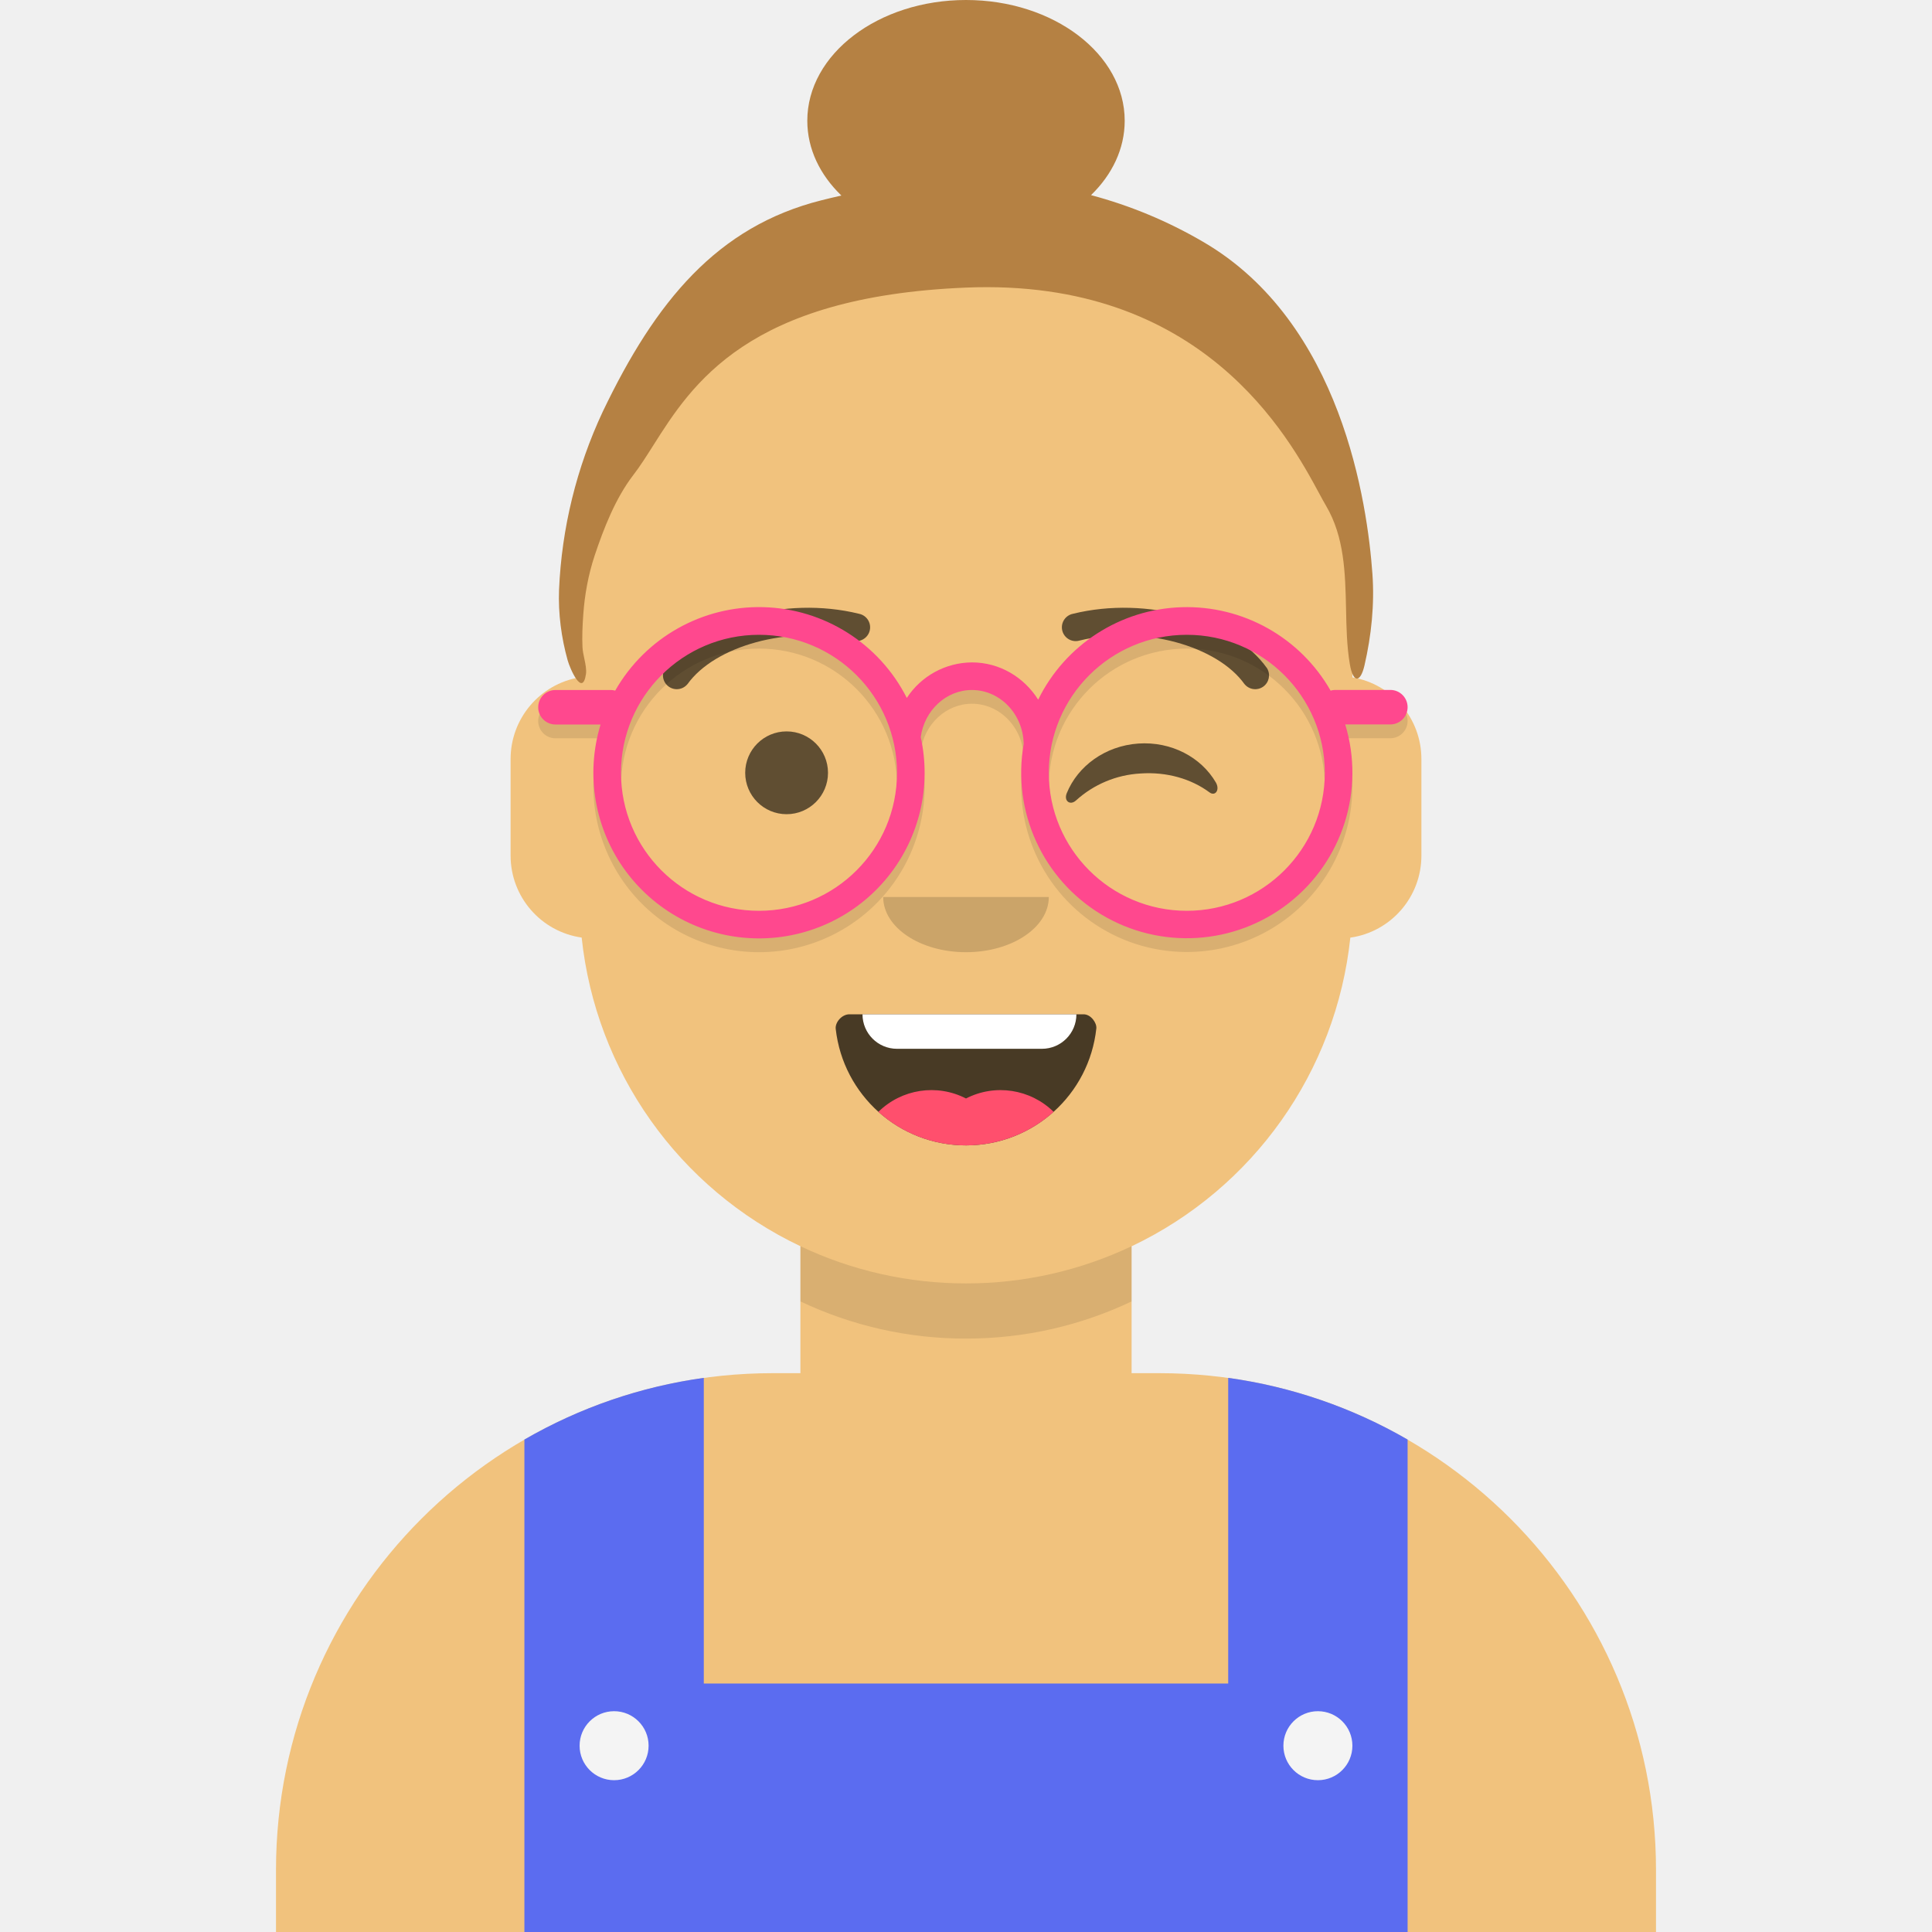
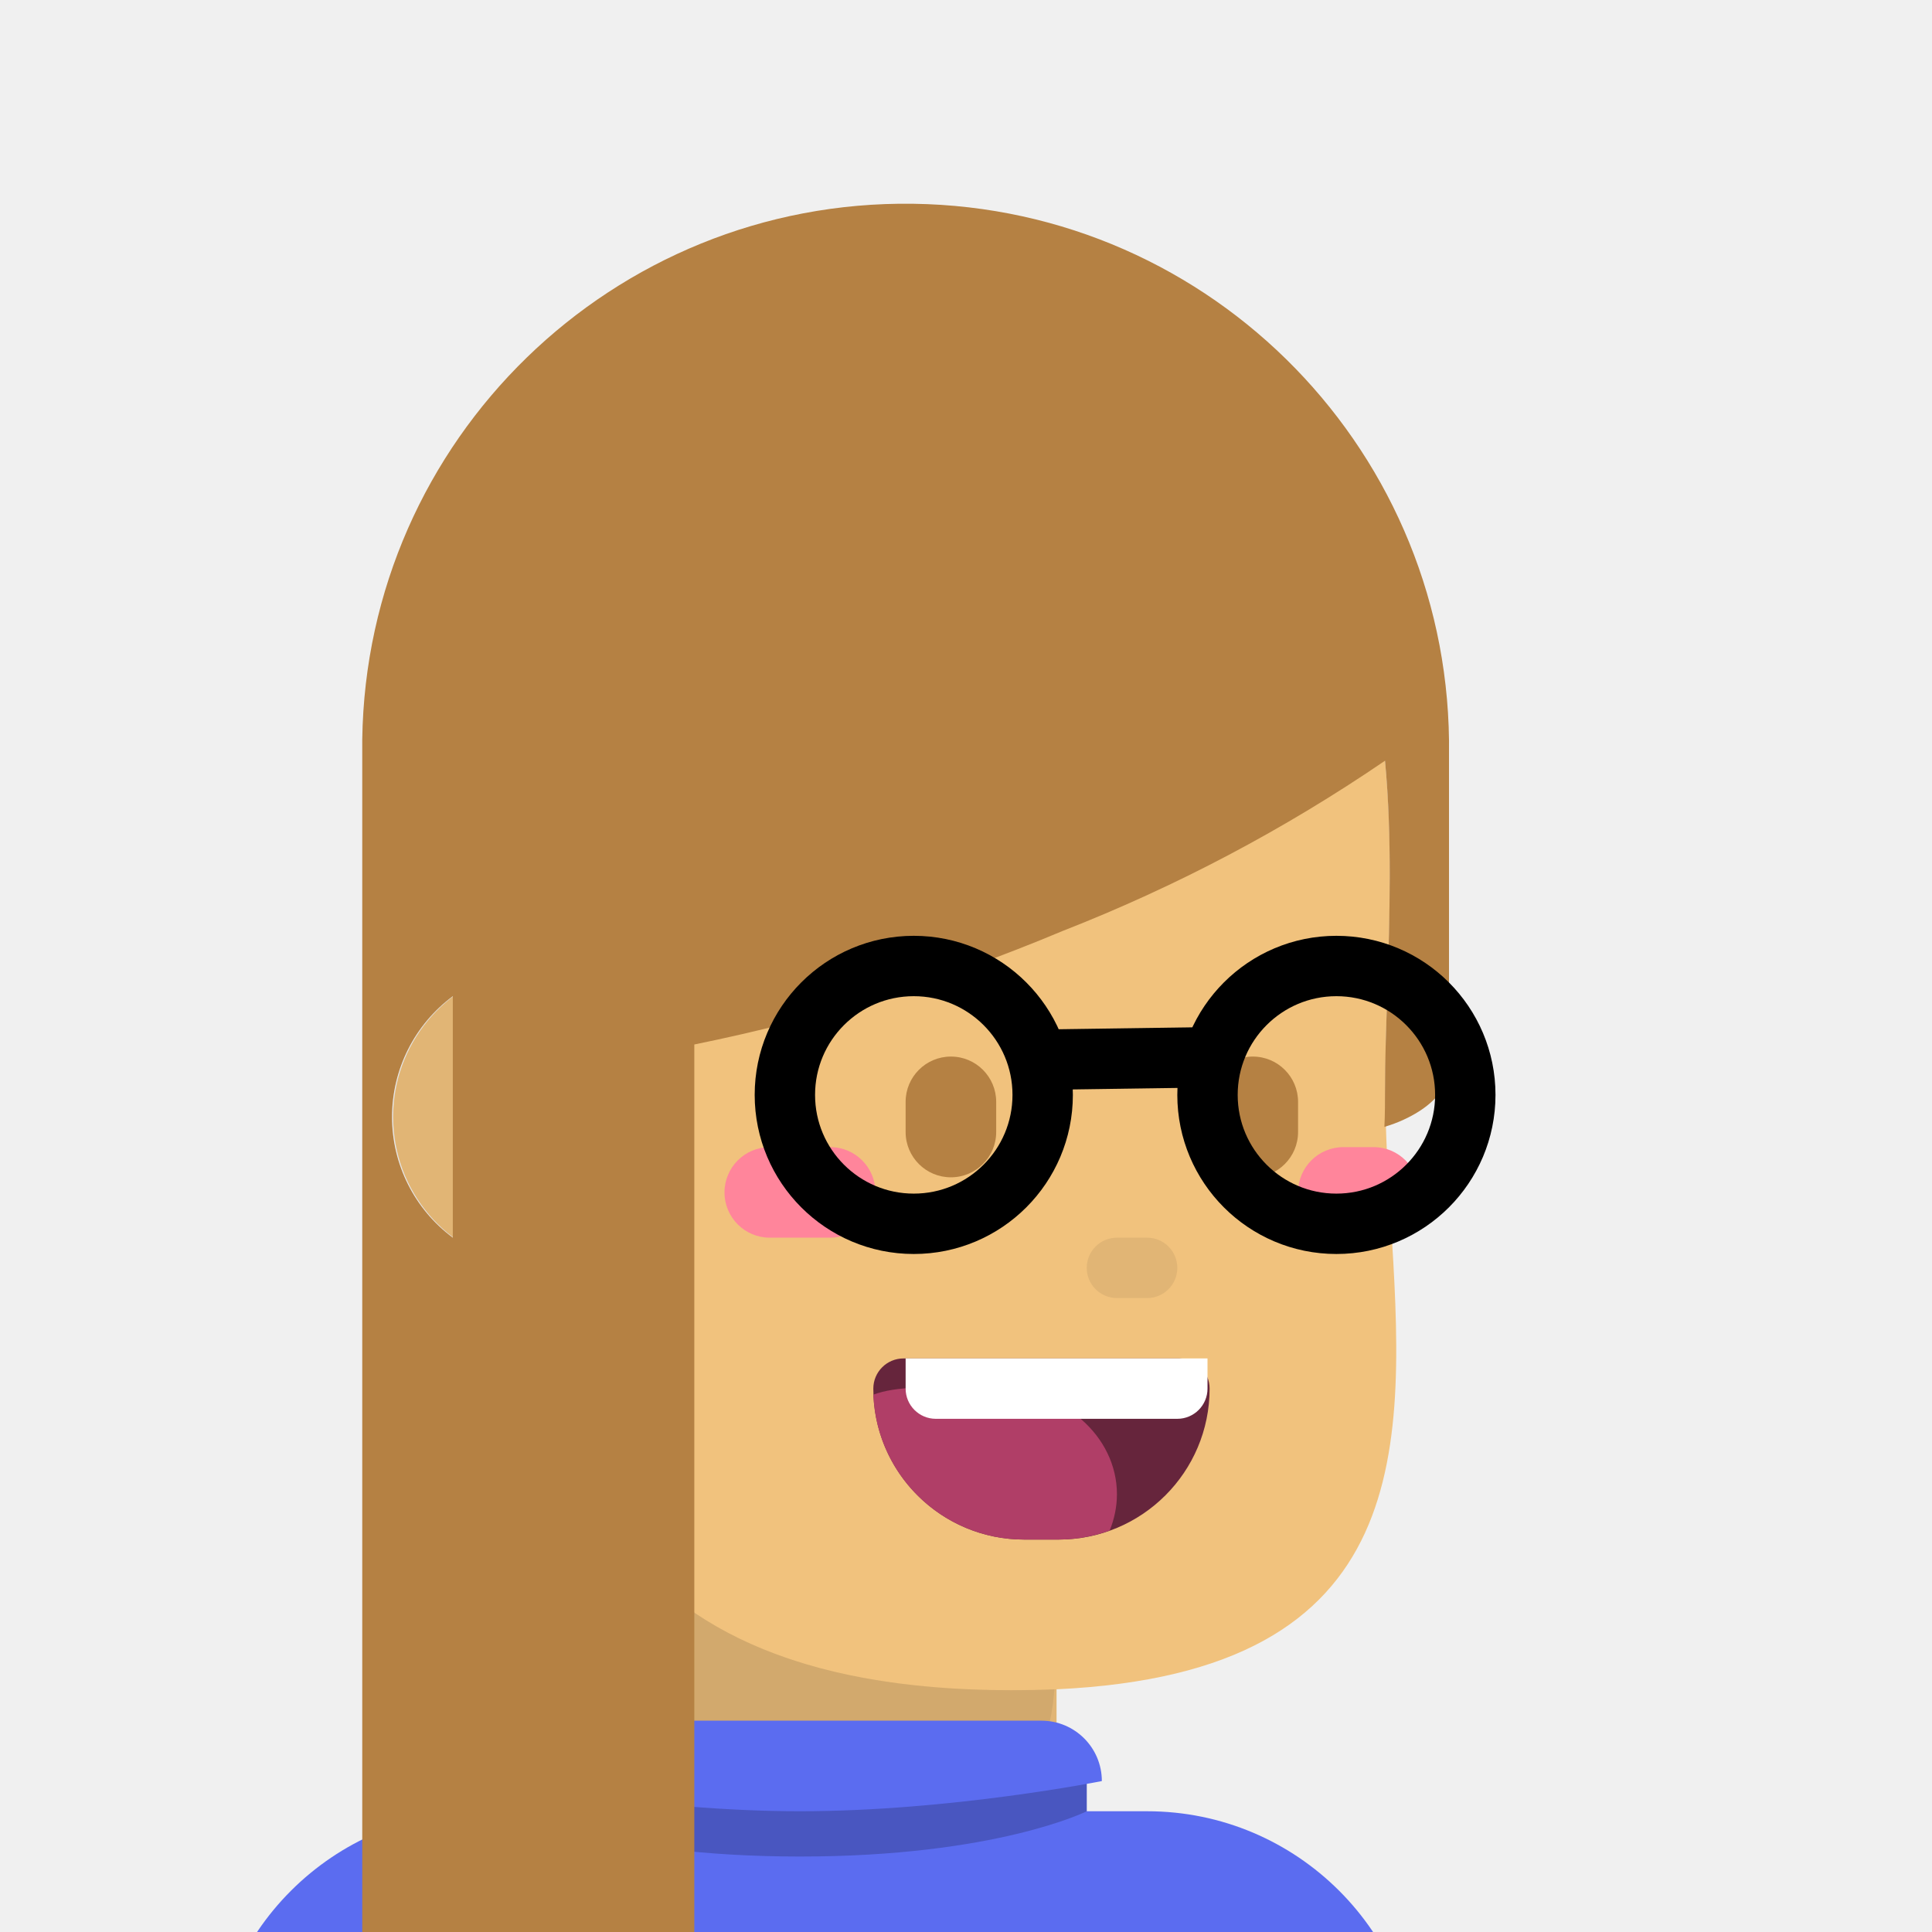
- <svg xmlns="http://www.w3.org/2000/svg" viewBox="0 0 280 280" fill="none" shape-rendering="auto">
+ <svg xmlns="http://www.w3.org/2000/svg" viewBox="0 0 64 64" fill="none" shape-rendering="auto">
  <mask id="viewboxMask">
-     <rect width="280" height="280" rx="0" ry="0" x="0" y="0" fill="#fff" />
+     <rect width="64" height="64" rx="0" ry="0" x="0" y="0" fill="#fff" />
  </mask>
  <g mask="url(#viewboxMask)">
-     <g transform="translate(8)">
-       <path d="M132 36a56 56 0 0 0-56 56v6.17A12 12 0 0 0 66 110v14a12 12 0 0 0 10.3 11.88 56.04 56.04 0 0 0 31.7 44.73v18.4h-4a72 72 0 0 0-72 72v9h200v-9a72 72 0 0 0-72-72h-4v-18.39a56.04 56.04 0 0 0 31.7-44.73A12 12 0 0 0 198 124v-14a12 12 0 0 0-10-11.83V92a56 56 0 0 0-56-56Z" fill="#f1c27d" />
-       <path d="M108 180.61v8a55.79 55.79 0 0 0 24 5.39c8.59 0 16.73-1.93 24-5.39v-8a55.79 55.79 0 0 1-24 5.39 55.79 55.79 0 0 1-24-5.39Z" fill="#000" fill-opacity=".1" />
-       <g transform="translate(0 170)">
-         <path d="M196 38.63V110H68V38.63a71.52 71.52 0 0 1 26-8.94v44.3h76V29.69a71.52 71.52 0 0 1 26 8.94Z" fill="#5b6cf0" />
-         <path d="M86 83a5 5 0 1 1-10 0 5 5 0 0 1 10 0ZM188 83a5 5 0 1 1-10 0 5 5 0 0 1 10 0Z" fill="#F4F4F4" />
+     <path d="M46.07 40.4c.47 7.5.94 15-11.07 15.56v9.91S31.36 68 26.5 68c-4.86 0-8.5-3.48-8.5-3.48V45.1c-.2-1.02-.33-2.06-.41-3.12a5 5 0 0 1-.9-9.8C15.37 22.63 17.52 13 32 13c14.59 0 14.24 11.08 13.96 19.81-.04 1.15-.07 2.25-.07 3.29 0 1.4.09 2.86.18 4.3Z" fill="#f1c27d" />
+     <path d="M17.59 41.98c-.16-1.97-.16-3.97-.16-5.88a46.7 46.7 0 0 1-.73-3.93 5 5 0 0 0 .89 9.81ZM18 45.1v19.42S21.64 68 26.5 68c4.86 0 8.5-2.13 8.5-2.13v-9.91c-.48.02-.98.03-1.5.03-10.79 0-14.34-4.95-15.5-10.9Z" fill="#000" fill-opacity=".07" />
+     <path d="M34.93 55.96c-.46.02-.93.03-1.43.03-7.25 0-11.23-2.23-13.41-5.5.5 4.82 3.16 8.5 8.3 8.5h1.36c3.8.03 4.92.04 5.18-3.03Z" fill="#000" fill-opacity=".07" />
+     <rect x="36" y="41" width="3" height="2" rx="1" fill="#000" fill-opacity=".07" />
+     <rect x="7" y="60" width="40" height="23" rx="9" fill="#5b6cf0" />
+     <path d="M17 58h19v3s-5 1-9.5 1-9.5-1-9.5-1v-3Z" fill="#5b6cf0" />
+     <path d="M17 58h19v2s-3 1.5-9.5 1.5S17 60 17 60v-2Z" fill="#000" fill-opacity=".2" />
+     <path d="M16.5 59c0-1.1.9-2 2-2h16a2 2 0 0 1 2 2s-5 1-10 1-10-1-10-1Z" fill="#5b6cf0" />
+     <path fill-rule="evenodd" clip-rule="evenodd" d="M48 25a18 18 0 0 0-36-.5V65h11V34.6a65.12 65.12 0 0 0 12.2-3.76 53.45 53.45 0 0 0 10.68-5.64c.24 2.53.15 5.16.08 7.61-.04 1.15-.08 2.25-.08 3.29 0 .4 0 .82-.02 1.23.23-.07.45-.15.64-.24 1.5-.69 1.5-1.6 1.5-1.6V25Zm-33 8a4.98 4.98 0 0 0 0 8v-8Z" fill="#b58143" />
+     <g transform="translate(1)">
+       <path d="M27.93 46a1 1 0 0 1 1-1h9.14a1 1 0 0 1 1 1 5 5 0 0 1-5 5h-1.14a5 5 0 0 1-5-5Z" fill="#66253C" />
+       <path d="M35.76 50.7a5 5 0 0 1-1.69.3h-1.14a5 5 0 0 1-5-4.8c.77-.29 1.9-.25 3.02-.22L32 46c2.21 0 4 1.57 4 3.5 0 .42-.09.83-.24 1.2Z" fill="#B03E67" />
+       <path d="M29 45h10v1a1 1 0 0 1-1 1h-8a1 1 0 0 1-1-1v-1Z" fill="#fff" />
+     </g>
+     <g transform="translate(0 -1)">
+       <g fill="#b58143">
+         <rect x="30" y="36" width="3" height="4" rx="1.5" />
+         <rect x="40" y="36" width="3" height="4" rx="1.5" />
      </g>
-       <g transform="translate(78 134)">
-         <path fill-rule="evenodd" clip-rule="evenodd" d="M35.12 15.13a19 19 0 0 0 37.77-.09c.08-.77-.77-2.04-1.85-2.04H37.1C36 13 35 14.18 35.12 15.13Z" fill="#000" fill-opacity=".7" />
-         <path d="M70 13H39a5 5 0 0 0 5 5h21a5 5 0 0 0 5-5Z" fill="#fff" />
-         <path d="M66.7 27.14A10.96 10.96 0 0 0 54 25.2a10.95 10.95 0 0 0-12.7 1.94A18.93 18.93 0 0 0 54 32c4.88 0 9.33-1.84 12.7-4.86Z" fill="#FF4F6D" />
+       <g fill="#FF859B">
+         <rect x="24" y="39" width="5" height="3" rx="1.5" />
+         <rect x="43" y="39" width="4" height="3" rx="1.5" />
      </g>
-       <g transform="translate(104 122)">
-         <path fill-rule="evenodd" clip-rule="evenodd" d="M16 8c0 4.42 5.37 8 12 8s12-3.58 12-8" fill="#000" fill-opacity=".16" />
-       </g>
-       <g transform="translate(76 90)">
-         <g fill="#000" fill-opacity=".6">
-           <path d="M36 22a6 6 0 1 1-12 0 6 6 0 0 1 12 0Z" />
-           <path fill-rule="evenodd" clip-rule="evenodd" d="M70.6 24.96c1.59-3.92 5.55-6.86 10.37-7.2 4.8-.33 9.12 2 11.24 5.64.63 1.09-.1 2.06-.93 1.43-2.6-1.93-6.15-3-10-2.73A15.13 15.13 0 0 0 71.95 26c-.84.78-1.81.1-1.35-1.04Z" />
-         </g>
-       </g>
-       <g transform="translate(76 82)">
-         <path d="M15.63 17.16c3.92-5.51 14.65-8.6 23.9-6.33a2 2 0 1 0 .95-3.88c-10.74-2.64-23.17.94-28.11 7.9a2 2 0 0 0 3.26 2.3ZM96.37 17.16c-3.91-5.51-14.65-8.6-23.9-6.33a2 2 0 1 1-.95-3.88c10.74-2.64 23.17.94 28.11 7.9a2 2 0 0 1-3.26 2.3Z" fill="#000" fill-opacity=".6" />
-       </g>
-       <g transform="translate(-1)">
-         <path d="M151.12 28.28c3.06-2.97 4.88-6.71 4.88-10.78C156 7.84 145.7 0 133 0s-23 7.84-23 17.5c0 4.1 1.85 7.86 4.94 10.84-.99.22-1.95.45-2.9.69-15.1 3.8-24.02 14.62-31.68 30.62a67.68 67.68 0 0 0-6.34 25.83c-.13 3.41.33 6.94 1.25 10.22.33 1.2 2.15 5.39 2.65 2 .1-.66-.07-1.47-.24-2.27-.12-.55-.23-1.1-.26-1.6-.08-1.56 0-3.15.11-4.72.2-2.92.73-5.8 1.65-8.59 1.33-3.98 3.02-8.3 5.6-11.67.97-1.25 1.88-2.7 2.88-4.27 5.63-8.9 13.68-21.6 45.34-22.9 34.3-1.42 46.78 21.66 51.21 29.87.38.7.7 1.3.97 1.75 2.67 4.53 2.78 9.75 2.9 14.91.05 2.71.11 5.41.54 8 .47 2.84 1.54 2.78 2.13.23 1-4.33 1.47-8.83 1.15-13.28-.72-10.05-4.4-36.45-24.6-48.15a65.52 65.52 0 0 0-16.18-6.73Z" fill="#b58143" />
-       </g>
-       <g transform="translate(49 72)" />
-       <g transform="translate(62 42)">
-         <g fill-rule="evenodd" clip-rule="evenodd">
-           <path d="M40 96a24 24 0 0 1-22.96-31H10.5a2.5 2.5 0 0 1 0-5h8c.23 0 .45.03.66.09a24 24 0 0 1 42.26 1.06A11.36 11.36 0 0 1 70.86 56c4.01 0 7.55 2.14 9.6 5.4a24 24 0 0 1 42.38-1.31c.2-.06.43-.1.66-.1h8a2.5 2.5 0 1 1 0 5h-6.54a24 24 0 1 1-46.6 2.83c-.08-4.37-3.45-7.83-7.5-7.83-3.73 0-6.89 2.94-7.42 6.83A24 24 0 0 1 40 96Zm0-4a20 20 0 1 0 0-40 20 20 0 0 0 0 40Zm82-20a20 20 0 1 1-40 0 20 20 0 0 1 40 0Z" fill="#000" fill-opacity=".1" />
-           <path d="M40 94a24 24 0 0 1-22.96-31H10.5a2.5 2.5 0 0 1 0-5h8c.23 0 .45.03.66.09a24 24 0 0 1 42.26 1.06A11.36 11.36 0 0 1 70.86 54c4.01 0 7.55 2.14 9.6 5.4a24 24 0 0 1 42.38-1.31c.2-.06.43-.1.66-.1h8a2.5 2.5 0 1 1 0 5h-6.54a24 24 0 1 1-46.6 2.84c-.08-4.37-3.45-7.83-7.5-7.83-3.73 0-6.89 2.94-7.42 6.83A24 24 0 0 1 40 94Zm0-4a20 20 0 1 0 0-40 20 20 0 0 0 0 40Zm82-20a20 20 0 1 1-40 0 20 20 0 0 1 40 0Z" fill="#ff488e" />
-         </g>
-       </g>
+     </g>
+     <g stroke="#000" stroke-width="2">
+       <circle cx="30.27" cy="36.27" r="4.27" />
+       <circle cx="44.27" cy="36.27" r="4.27" />
+       <path d="m33.99 35.11 7-.1" />
    </g>
  </g>
</svg>
